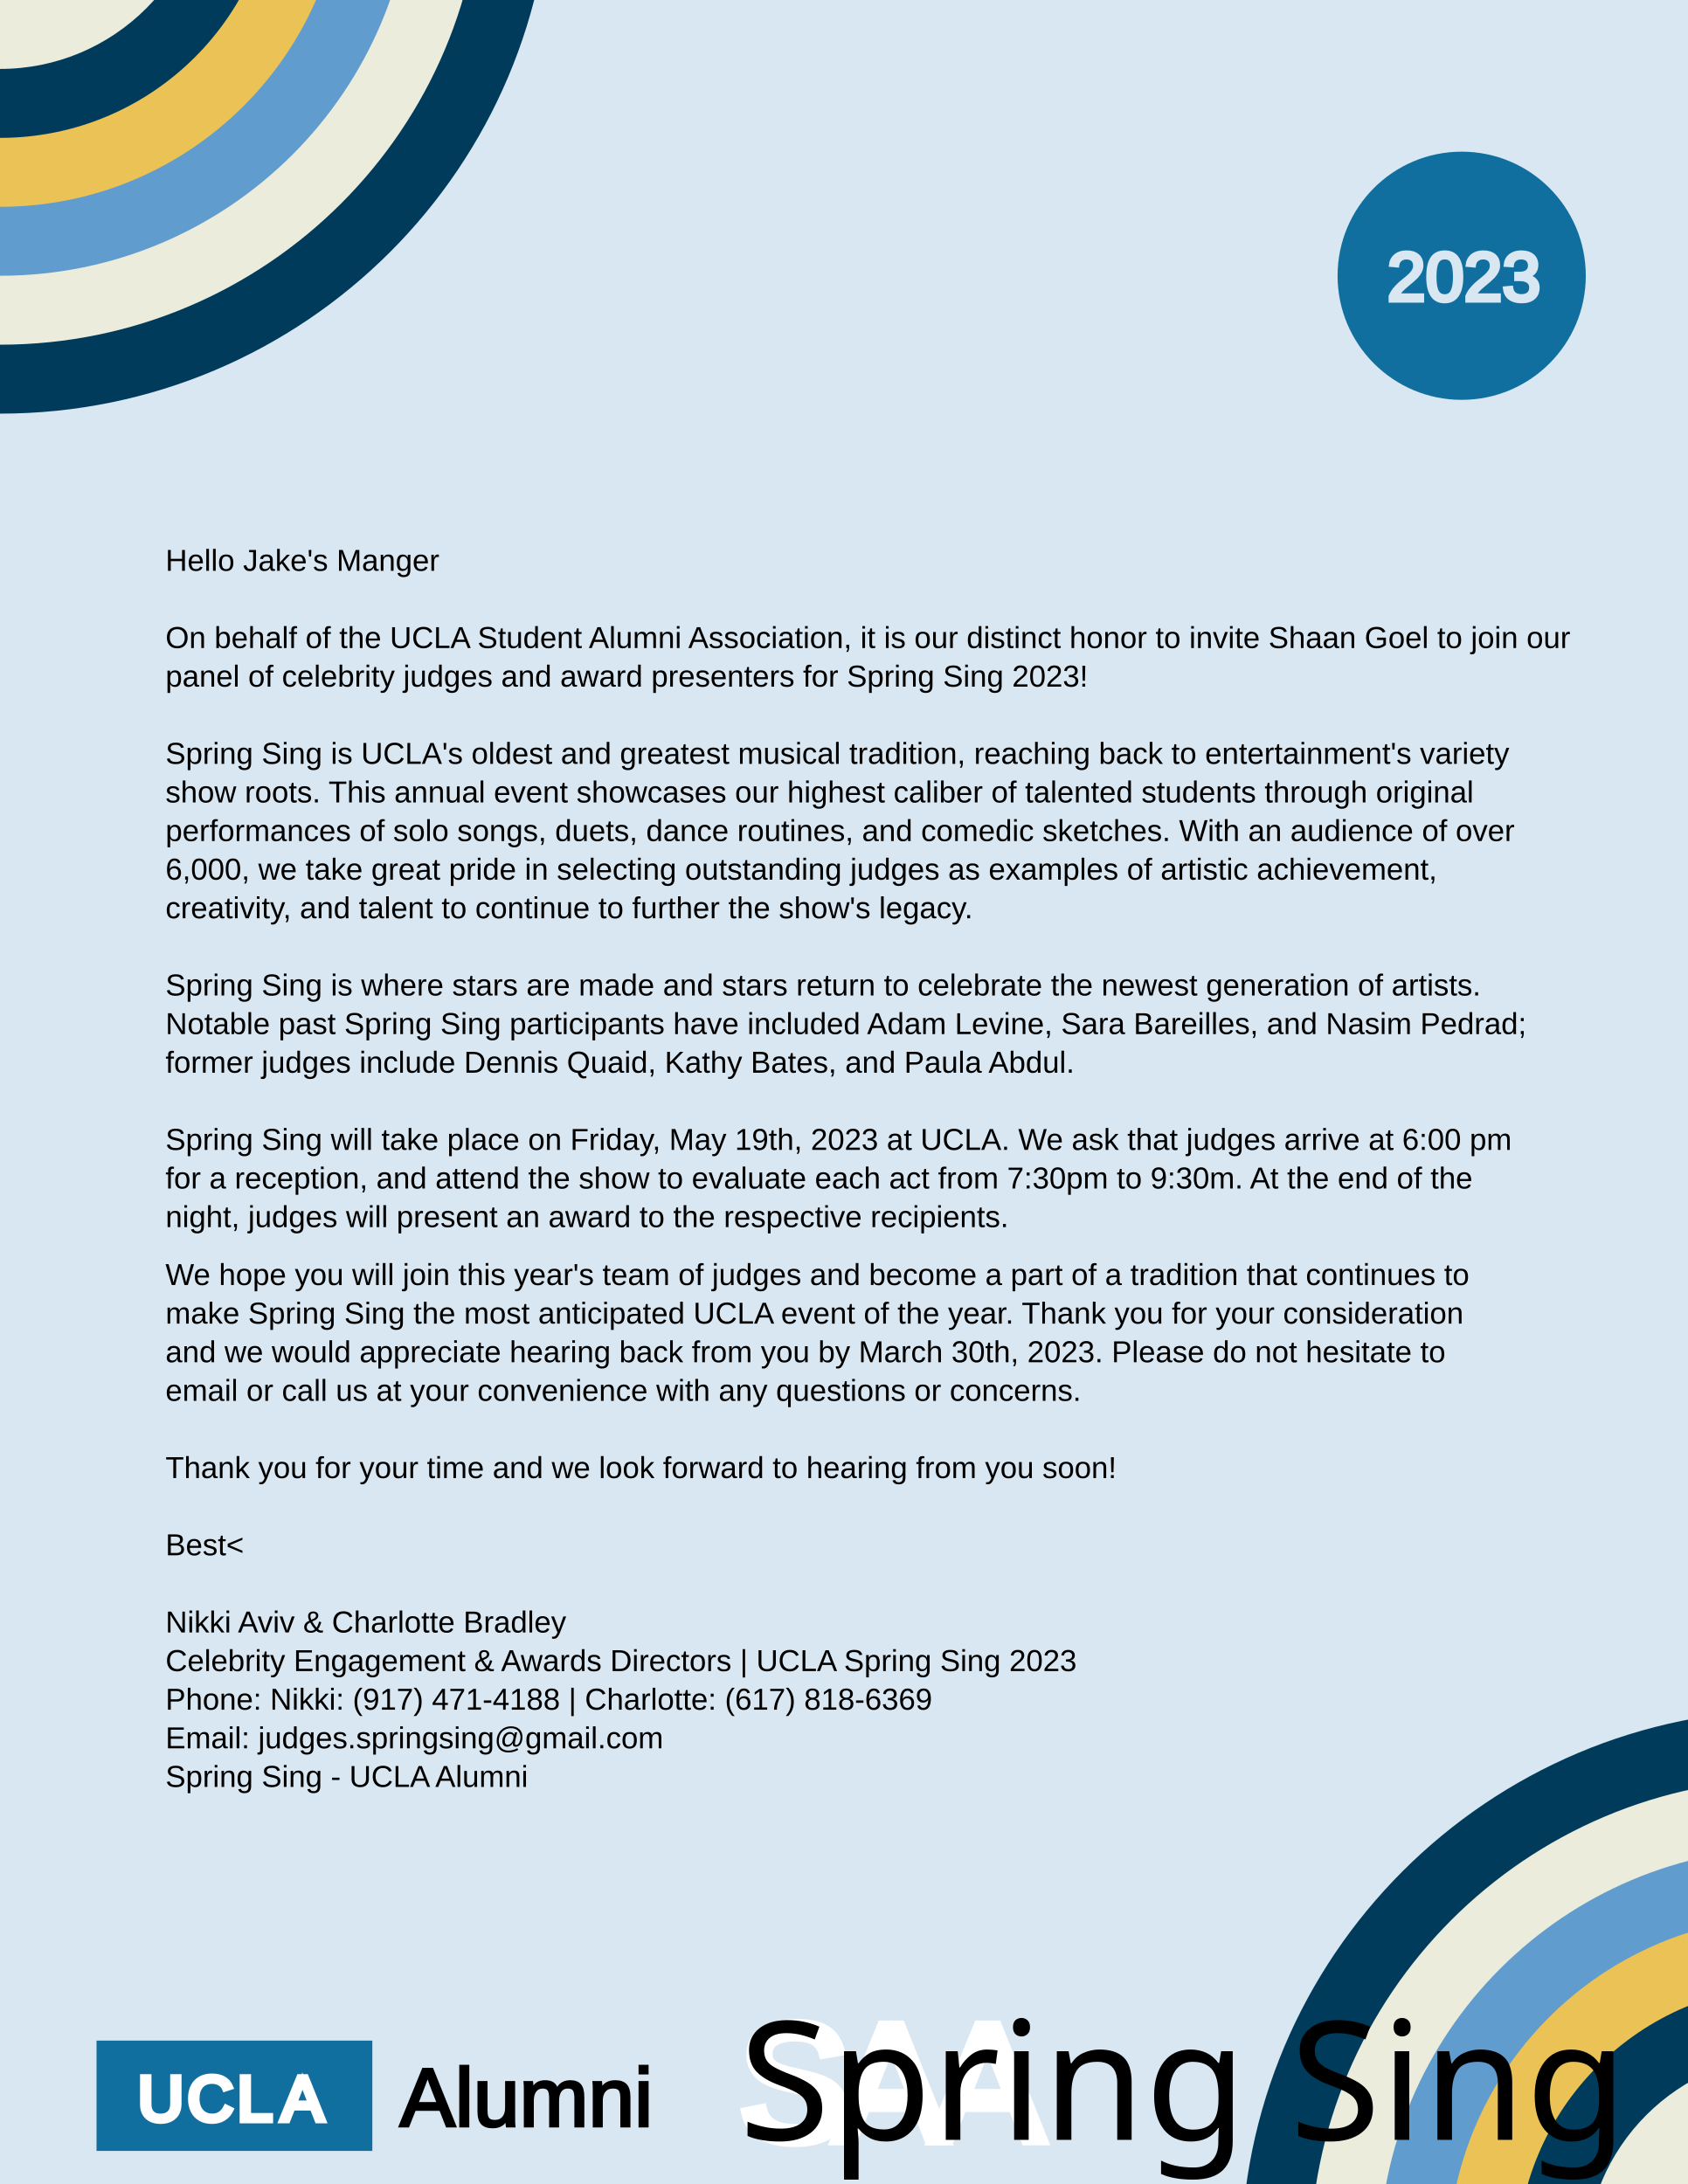
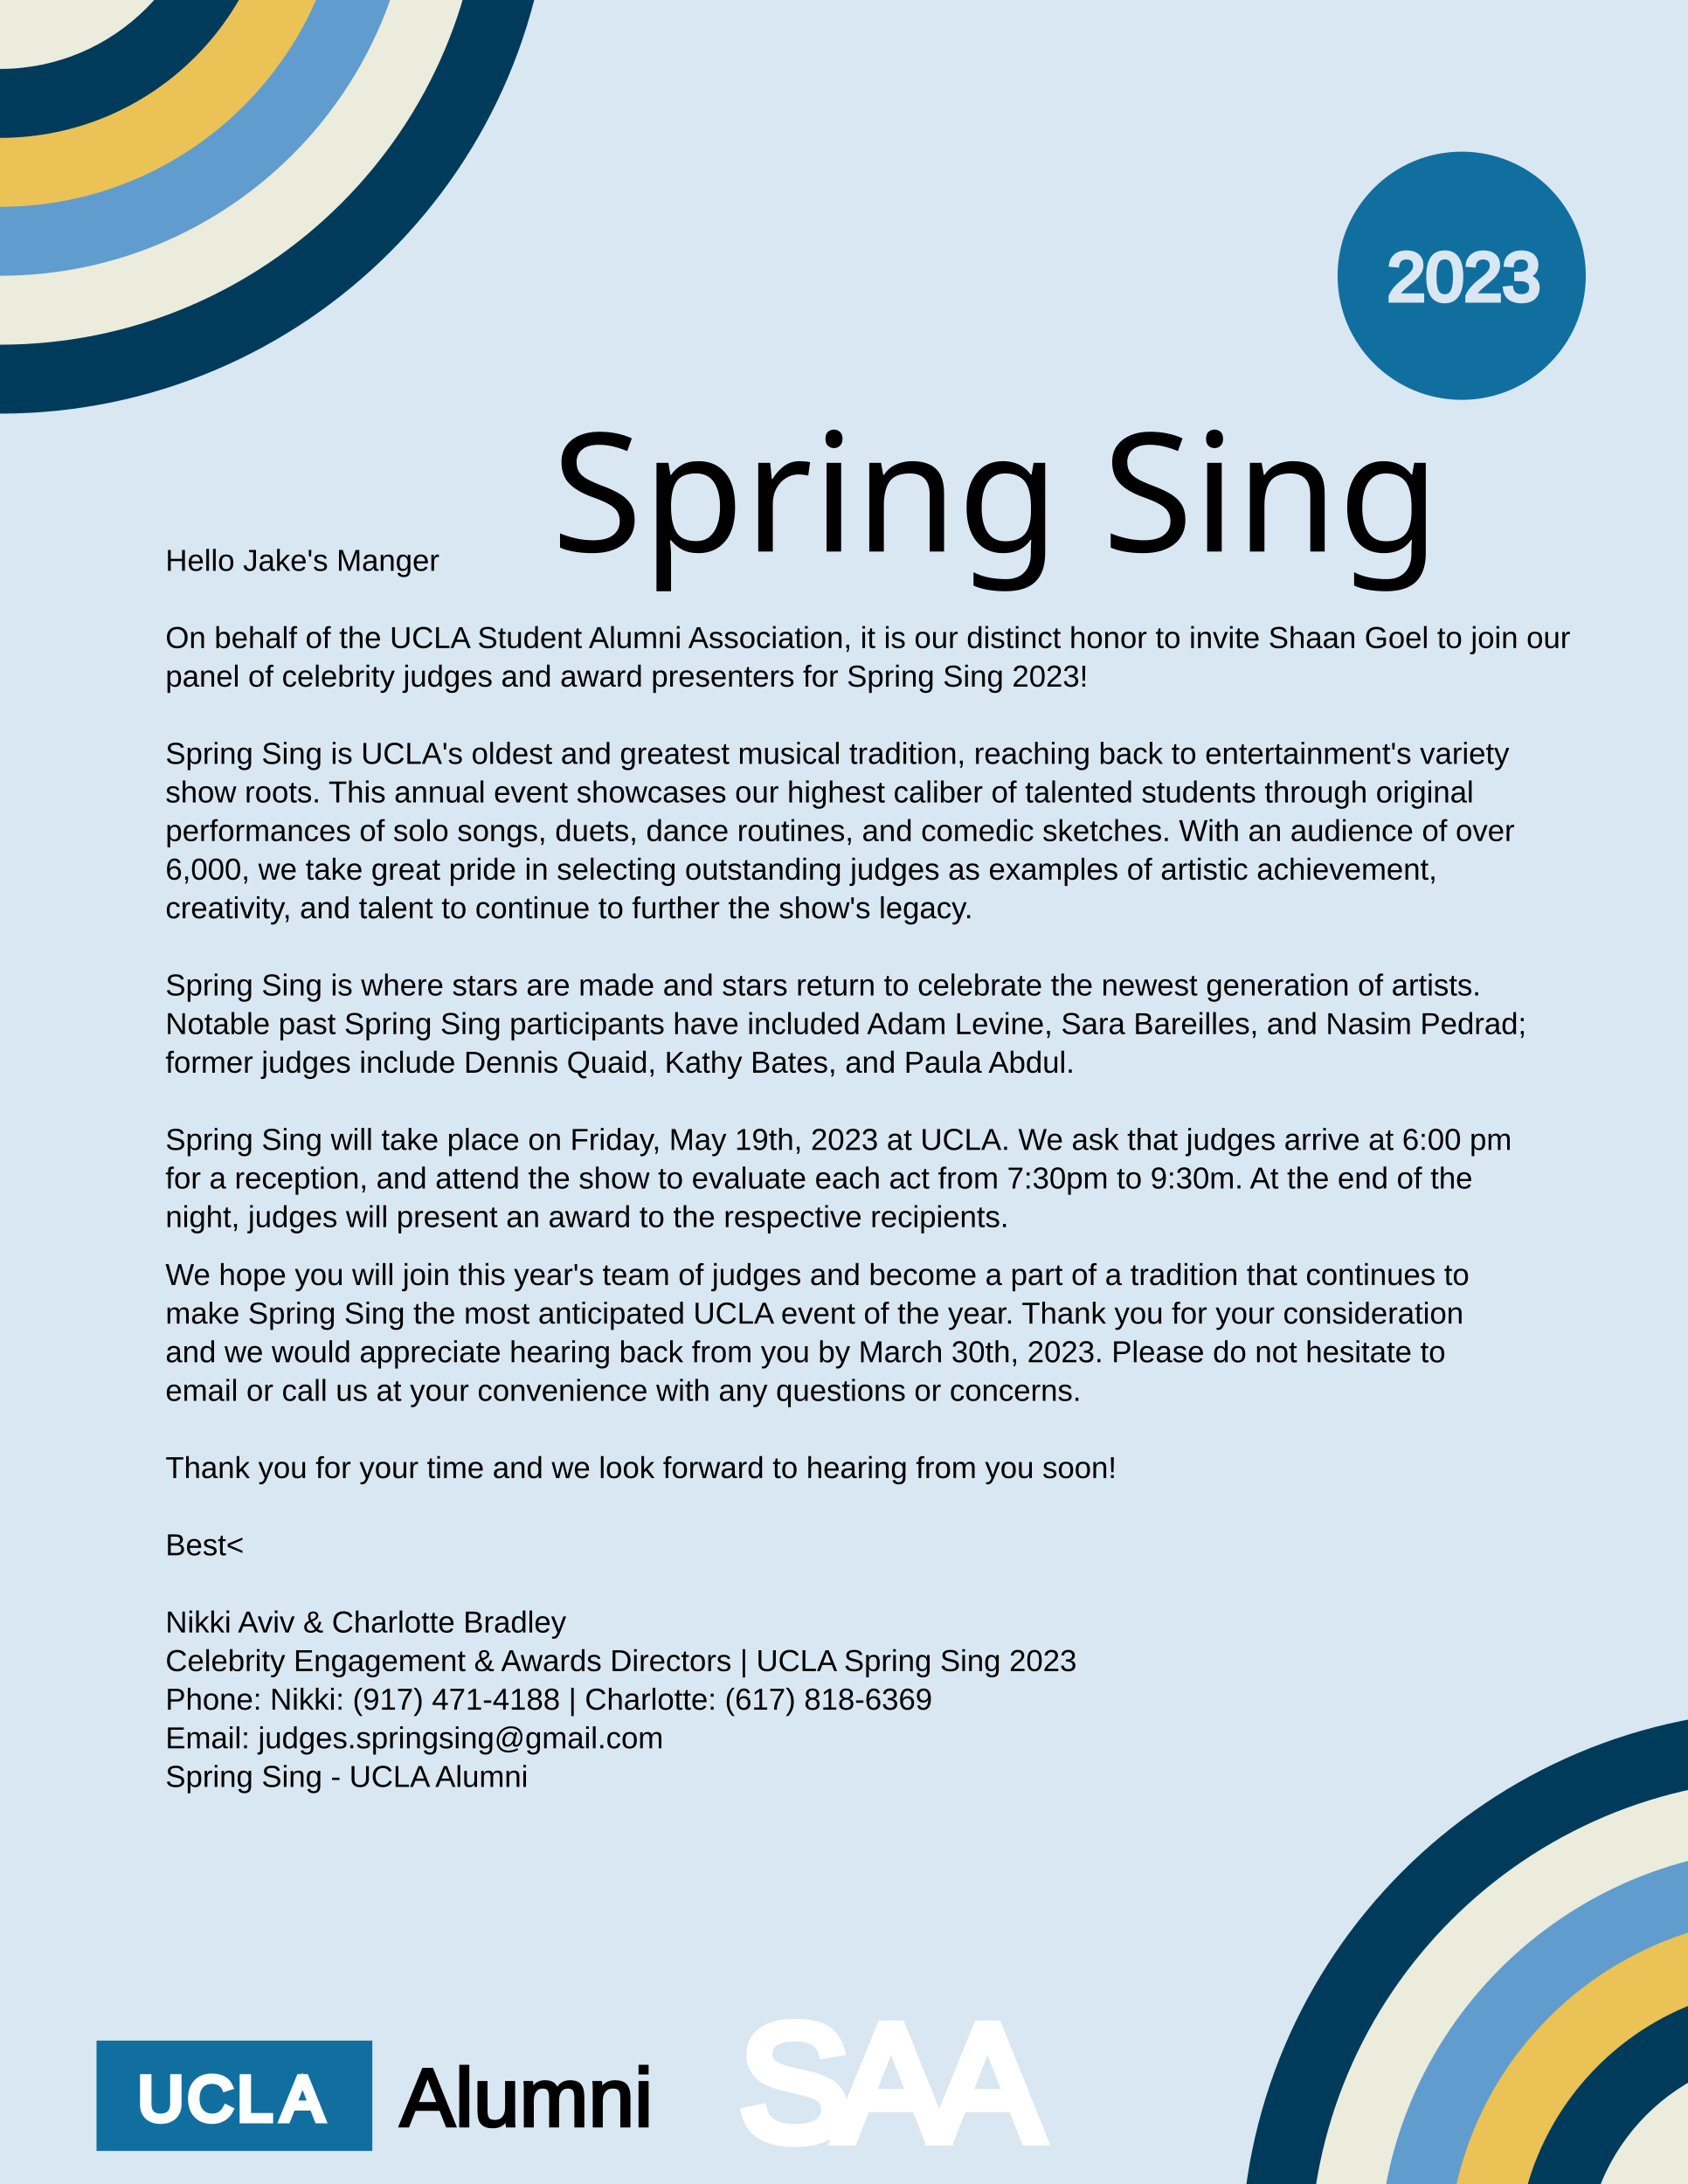
<svg xmlns="http://www.w3.org/2000/svg" baseProfile="full" height="792" version="1.1" width="612">
  <defs />
  <rect fill="rgb(217, 231, 242)" height="792" width="700" x="0" y="0" />
  <circle cx="0" cy="-50" fill="rgb(0, 59, 92)" r="200" />
  <circle cx="0" cy="-50" fill="rgb(235, 236, 220)" r="175" />
  <circle cx="0" cy="-50" fill="rgb(97, 156, 207)" r="150" />
  <circle cx="0" cy="-50" fill="rgb(234, 194, 85)" r="125" />
  <circle cx="0" cy="-50" fill="rgb(0, 59, 92)" r="100" />
  <circle cx="0" cy="-50" fill="rgb(235, 236, 220)" r="75" />
  <circle cx="0" cy="-50" fill="rgb(217, 231, 242)" r="50" />
  <circle cx="650" cy="820" fill="rgb(0, 59, 92)" r="200" />
  <circle cx="650" cy="820" fill="rgb(235, 236, 220)" r="175" />
  <circle cx="650" cy="820" fill="rgb(97, 156, 207)" r="150" />
  <circle cx="650" cy="820" fill="rgb(234, 194, 85)" r="125" />
  <circle cx="650" cy="820" fill="rgb(0, 59, 92)" r="100" />
  <circle cx="650" cy="820" fill="rgb(235, 236, 220)" r="75" />
  <rect fill="rgb(17, 111, 160)" height="40px" width="100px" x="35" y="740" />
  <text fill="white" font-family="Arial" stroke="white" stroke-width="2" style="font-size:23px; font_weight:bold; italic;" x="50" y="769">U</text>
  <text fill="white" font-family="Arial" stroke="white" stroke-width="2" style="font-size:23px; font_weight:bold; italic;" x="68" y="769">C</text>
  <text fill="white" font-family="Arial" stroke="white" stroke-width="2" style="font-size:23px; font_weight:bold; italic" x="86" y="769">L</text>
  <text fill="white" font-family="Arial" stroke="white" stroke-width="2" style="font-size:23px; font_weight:bold; italic" x="102" y="769">A</text>
  <text fill="black" font-family="Arial" stroke="black" stroke-width="1" style="font-size:30px; font_weight:bold;" x="145" y="771">Alumni</text>
  <text fill="white" font-family="Arial" stroke="white" stroke-width="4" style="font-size:60px; font_weight:bold; italic" x="268" y="776">S</text>
  <text fill="white" font-family="Arial" stroke="white" stroke-width="4" style="font-size:60px; font_weight:bold; italic" x="303" y="776">A</text>
  <text fill="white" font-family="Arial" stroke="white" stroke-width="4" style="font-size:60px; font_weight:bold; italic" x="338" y="776">A</text>
  <circle cx="530" cy="100" fill="rgb(17, 111, 160)" r="45" />
  <text fill="rgb(217, 231, 242)" font-family="Arial" stroke="rgb(217, 231, 242)" stroke-width="1.5" style="font-size:25px; font_weight:bold;" x="503" y="109">2023</text>
-   <text font-family="Verdana" style="font-size:60px;" x="268" y="776">Spring Sing</text>
+   <text font-family="Brush Script MT" style="font-size:60px;" x="200" y="200">Spring Sing</text>
  <text style="font-size:11px; font-family:Arial" x="60" y="200" />
  <text style="font-size:11px; font-family:Arial" x="60" y="207">        Hello Jake's Manger</text>
  <text style="font-size:11px; font-family:Arial" x="60" y="214" />
  <text style="font-size:11px; font-family:Arial" x="60" y="221">        </text>
  <text style="font-size:11px; font-family:Arial" x="60" y="228" />
  <text style="font-size:11px; font-family:Arial" x="60" y="235">        On behalf of the UCLA Student Alumni Association, it is our distinct honor to invite Shaan Goel to join our</text>
  <text style="font-size:11px; font-family:Arial" x="60" y="242" />
  <text style="font-size:11px; font-family:Arial" x="60" y="249">        panel of celebrity judges and award presenters for Spring Sing 2023! </text>
  <text style="font-size:11px; font-family:Arial" x="60" y="256" />
  <text style="font-size:11px; font-family:Arial" x="60" y="263">        </text>
  <text style="font-size:11px; font-family:Arial" x="60" y="270" />
  <text style="font-size:11px; font-family:Arial" x="60" y="277">        Spring Sing is UCLA's oldest and greatest musical tradition, reaching back to entertainment's variety </text>
  <text style="font-size:11px; font-family:Arial" x="60" y="284" />
  <text style="font-size:11px; font-family:Arial" x="60" y="291">        show roots. This annual event showcases our highest caliber of talented students through original </text>
  <text style="font-size:11px; font-family:Arial" x="60" y="298" />
  <text style="font-size:11px; font-family:Arial" x="60" y="305">        performances of solo songs, duets, dance routines, and comedic sketches. With an audience of over </text>
  <text style="font-size:11px; font-family:Arial" x="60" y="312" />
  <text style="font-size:11px; font-family:Arial" x="60" y="319">        6,000, we take great pride in selecting outstanding judges as examples of artistic achievement, </text>
  <text style="font-size:11px; font-family:Arial" x="60" y="326" />
  <text style="font-size:11px; font-family:Arial" x="60" y="333">        creativity, and talent to continue to further the show's legacy. </text>
  <text style="font-size:11px; font-family:Arial" x="60" y="340" />
  <text style="font-size:11px; font-family:Arial" x="60" y="347">        </text>
  <text style="font-size:11px; font-family:Arial" x="60" y="354" />
  <text style="font-size:11px; font-family:Arial" x="60" y="361">        Spring Sing is where stars are made and stars return to celebrate the newest generation of artists.</text>
  <text style="font-size:11px; font-family:Arial" x="60" y="368" />
  <text style="font-size:11px; font-family:Arial" x="60" y="375">        Notable past Spring Sing participants have included Adam Levine, Sara Bareilles, and Nasim Pedrad; </text>
  <text style="font-size:11px; font-family:Arial" x="60" y="382" />
  <text style="font-size:11px; font-family:Arial" x="60" y="389">        former judges include Dennis Quaid, Kathy Bates, and Paula Abdul. </text>
  <text style="font-size:11px; font-family:Arial" x="60" y="396" />
  <text style="font-size:11px; font-family:Arial" x="60" y="403">        </text>
  <text style="font-size:11px; font-family:Arial" x="60" y="410" />
  <text style="font-size:11px; font-family:Arial" x="60" y="417">        Spring Sing will take place on Friday, May 19th, 2023 at UCLA. We ask that judges arrive at 6:00 pm </text>
  <text style="font-size:11px; font-family:Arial" x="60" y="424" />
  <text style="font-size:11px; font-family:Arial" x="60" y="431">        for a reception, and attend the show to evaluate each act from 7:30pm to 9:30m. At the end of the </text>
  <text style="font-size:11px; font-family:Arial" x="60" y="438" />
  <text style="font-size:11px; font-family:Arial" x="60" y="445">        night, judges will present an award to the respective recipients.  </text>
  <text style="font-size:11px; font-family:Arial" x="60" y="452" />
  <text style="font-size:11px; font-family:Arial" x="60" y="459" />
  <text style="font-size:11px; font-family:Arial" x="60" y="466">        We hope you will join this year's team of judges and become a part of a tradition that continues to </text>
  <text style="font-size:11px; font-family:Arial" x="60" y="473" />
  <text style="font-size:11px; font-family:Arial" x="60" y="480">        make Spring Sing the most anticipated UCLA event of the year. Thank you for your consideration</text>
  <text style="font-size:11px; font-family:Arial" x="60" y="487" />
  <text style="font-size:11px; font-family:Arial" x="60" y="494">        and we would appreciate hearing back from you by March 30th, 2023. Please do not hesitate to</text>
  <text style="font-size:11px; font-family:Arial" x="60" y="501" />
  <text style="font-size:11px; font-family:Arial" x="60" y="508">        email or call us at your convenience with any questions or concerns. </text>
  <text style="font-size:11px; font-family:Arial" x="60" y="515" />
  <text style="font-size:11px; font-family:Arial" x="60" y="522">        </text>
  <text style="font-size:11px; font-family:Arial" x="60" y="529" />
  <text style="font-size:11px; font-family:Arial" x="60" y="536">        Thank you for your time and we look forward to hearing from you soon! </text>
  <text style="font-size:11px; font-family:Arial" x="60" y="543" />
  <text style="font-size:11px; font-family:Arial" x="60" y="550">        </text>
  <text style="font-size:11px; font-family:Arial" x="60" y="557" />
  <text style="font-size:11px; font-family:Arial" x="60" y="564">        Best&lt; </text>
  <text style="font-size:11px; font-family:Arial" x="60" y="571" />
  <text style="font-size:11px; font-family:Arial" x="60" y="578">        </text>
  <text style="font-size:11px; font-family:Arial" x="60" y="585" />
  <text style="font-size:11px; font-family:Arial" x="60" y="592">        Nikki Aviv &amp; Charlotte Bradley </text>
  <text style="font-size:11px; font-family:Arial" x="60" y="599" />
  <text style="font-size:11px; font-family:Arial" x="60" y="606">        Celebrity Engagement &amp; Awards Directors | UCLA Spring Sing 2023 </text>
  <text style="font-size:11px; font-family:Arial" x="60" y="613" />
  <text style="font-size:11px; font-family:Arial" x="60" y="620">        Phone: Nikki: (917) 471-4188 | Charlotte: (617) 818-6369 </text>
  <text style="font-size:11px; font-family:Arial" x="60" y="627" />
  <text style="font-size:11px; font-family:Arial" x="60" y="634">        Email: judges.springsing@gmail.com </text>
  <text style="font-size:11px; font-family:Arial" x="60" y="641" />
  <text style="font-size:11px; font-family:Arial" x="60" y="648">        Spring Sing - UCLA Alumni </text>
  <text style="font-size:11px; font-family:Arial" x="60" y="655" />
  <text style="font-size:11px; font-family:Arial" x="60" y="662">         </text>
</svg>
